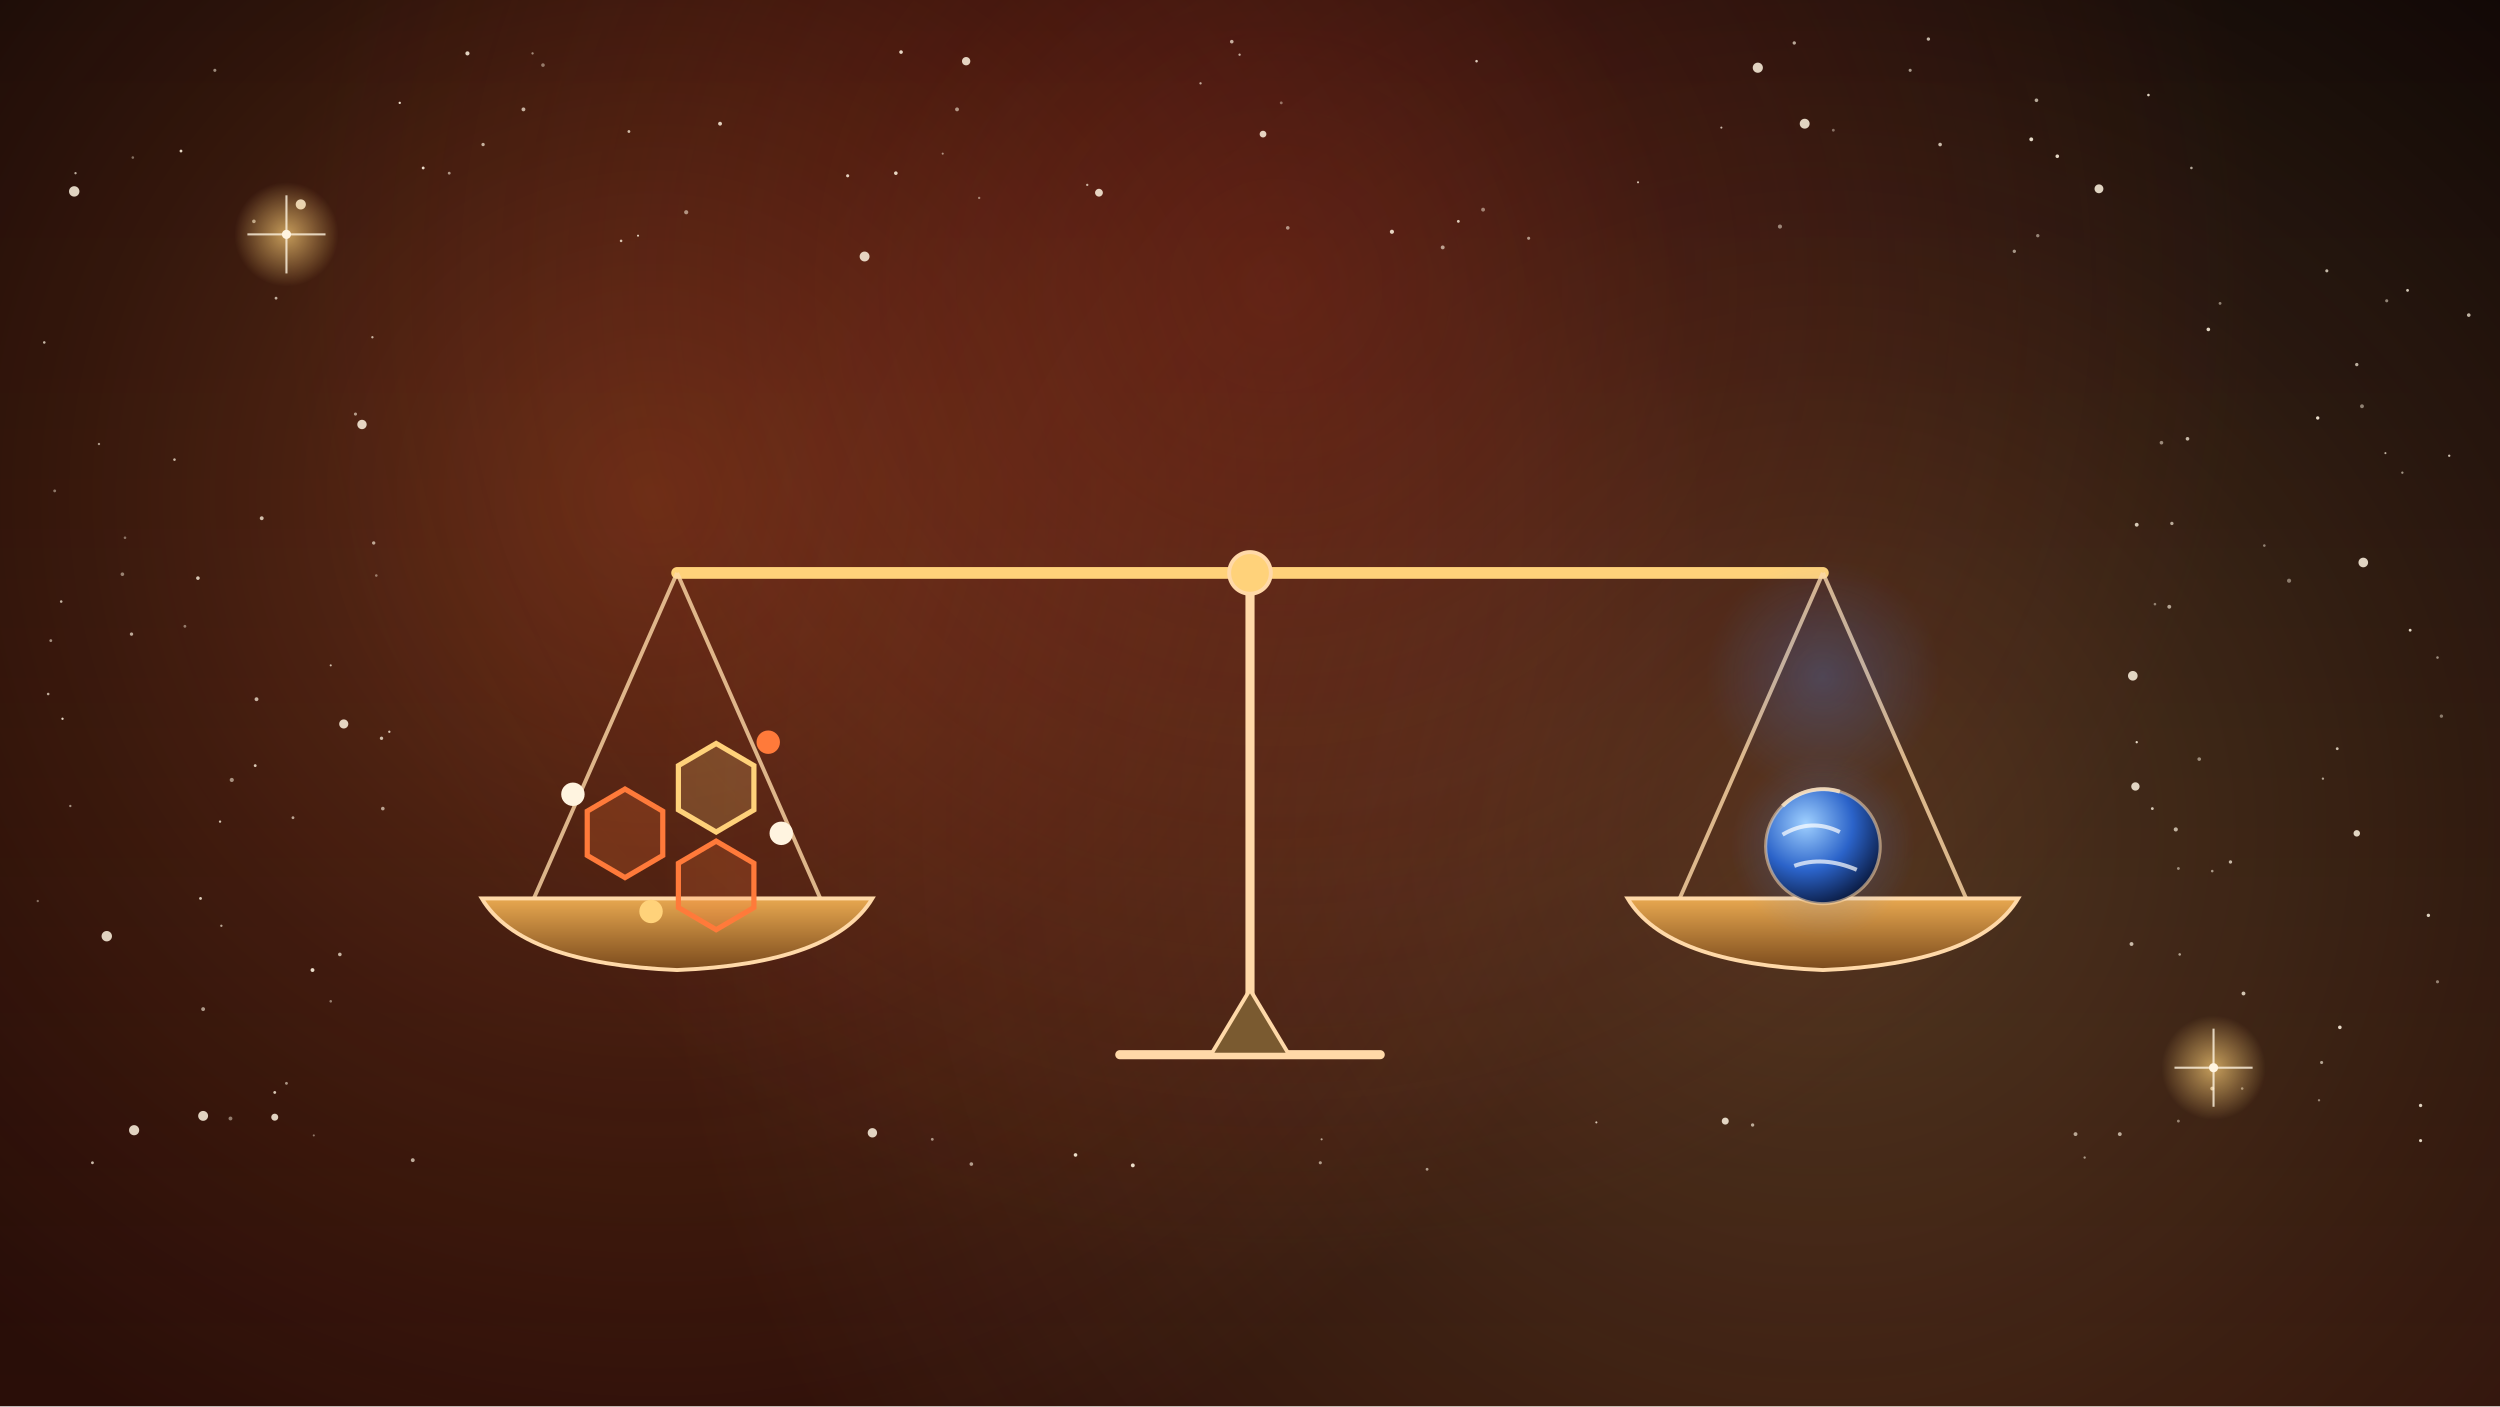
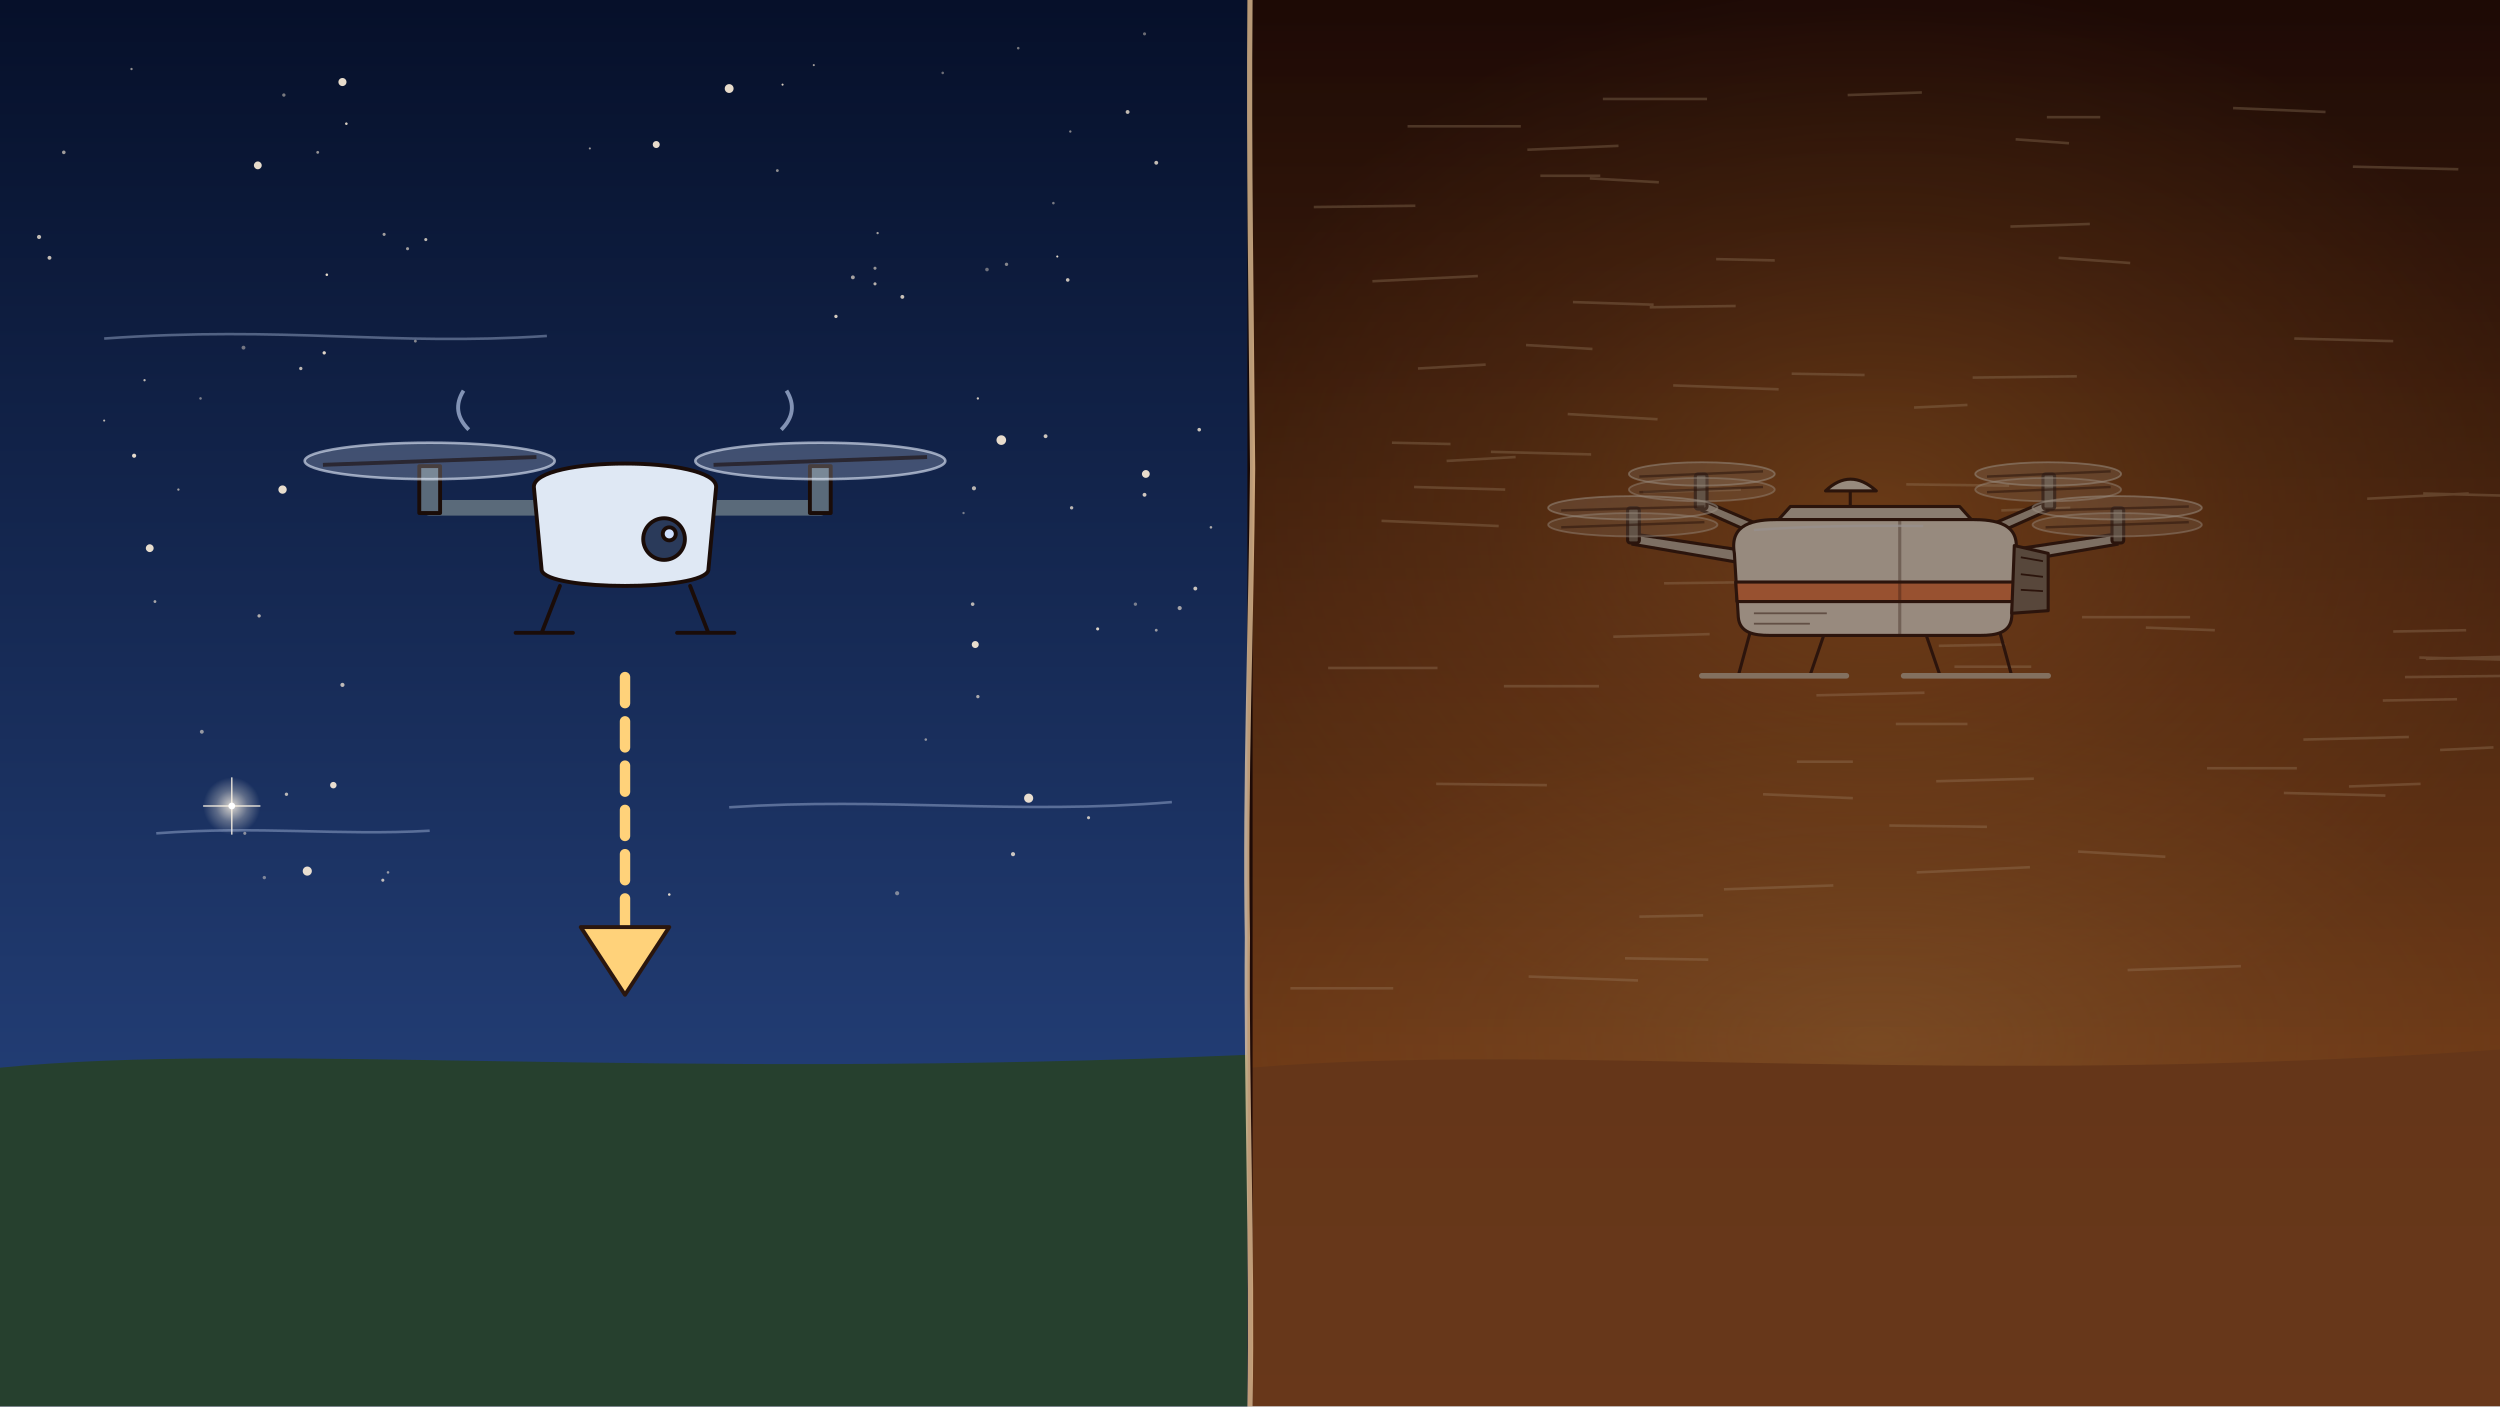
<svg xmlns="http://www.w3.org/2000/svg" viewBox="0 0 1920 1080" width="1920" height="1080">
  <defs>
-     <linearGradient id="u102-lg1" x1="0" y1="0" x2="0" y2="1">
-       <stop offset="0" stop-color="#0e0504" stop-opacity="1" />
-       <stop offset="1" stop-color="#2a0e08" stop-opacity="1" />
+     <linearGradient id="bgw" x1="0" y1="0" x2="0" y2="1">
+       <stop offset="0" stop-color="#0e0504" />
+       <stop offset="1" stop-color="#2a0e08" />
    </linearGradient>
-     <radialGradient id="u102-rg2" cx="0.5" cy="0.5" r="0.5">
-       <stop offset="0" stop-color="#ff7a3a" stop-opacity="0.34" />
-       <stop offset="0.55" stop-color="#ff7a3a" stop-opacity="0.136" />
-       <stop offset="1" stop-color="#ff7a3a" stop-opacity="0" />
-     </radialGradient>
-     <radialGradient id="u102-rg3" cx="0.5" cy="0.5" r="0.5">
-       <stop offset="0" stop-color="#ffd27a" stop-opacity="0.22" />
-       <stop offset="0.55" stop-color="#ffd27a" stop-opacity="0.088" />
+     <linearGradient id="es-u103" x1="0" y1="0" x2="0" y2="1">
+       <stop offset="0" stop-color="#06102a" />
+       <stop offset="1" stop-color="#2a4a8a" />
+     </linearGradient>
+     <linearGradient id="ts-u103" x1="0" y1="0" x2="0" y2="1">
+       <stop offset="0" stop-color="#2a0e06" />
+       <stop offset="1" stop-color="#d47a2e" />
+     </linearGradient>
+     <clipPath id="lp-u103">
+       <rect width="958" height="1080" />
+     </clipPath>
+     <clipPath id="rp-u103">
+       <rect x="962" width="958" height="1080" />
+     </clipPath>
+     <radialGradient id="sg-u103" cx="0.5" cy="0.5" r="0.5">
+       <stop offset="0" stop-color="#fff6e6" stop-opacity="0.85" />
+       <stop offset=".55" stop-color="#fff6e6" stop-opacity="0.297" />
+       <stop offset="1" stop-color="#fff6e6" stop-opacity="0" />
+     </radialGradient>
+     <radialGradient id="neb0-u103" cx="0.5" cy="0.5" r="0.5">
+       <stop offset="0" stop-color="#4a8cff" stop-opacity="0.3" />
+       <stop offset=".55" stop-color="#4a8cff" stop-opacity="0.105" />
+       <stop offset="1" stop-color="#4a8cff" stop-opacity="0" />
+     </radialGradient>
+     <radialGradient id="neb1-u103" cx="0.5" cy="0.5" r="0.5">
+       <stop offset="0" stop-color="#ff9a3a" stop-opacity="0.45" />
+       <stop offset=".55" stop-color="#ff9a3a" stop-opacity="0.158" />
+       <stop offset="1" stop-color="#ff9a3a" stop-opacity="0" />
+     </radialGradient>
+     <radialGradient id="neb2-u103" cx="0.5" cy="0.5" r="0.5">
+       <stop offset="0" stop-color="#ffd27a" stop-opacity="0.25" />
+       <stop offset=".55" stop-color="#ffd27a" stop-opacity="0.087" />
      <stop offset="1" stop-color="#ffd27a" stop-opacity="0" />
    </radialGradient>
-     <radialGradient id="u102-rg4" cx="0.5" cy="0.5" r="0.5">
-       <stop offset="0" stop-color="#a8281c" stop-opacity="0.35" />
-       <stop offset="1" stop-color="#a8281c" stop-opacity="0" />
-     </radialGradient>
-     <radialGradient id="u102-rg5" cx="0.5" cy="0.5" r="0.5">
-       <stop offset="0" stop-color="#ffd27a" stop-opacity="0.7" />
-       <stop offset="1" stop-color="#ffd27a" stop-opacity="0" />
-     </radialGradient>
-     <radialGradient id="u102-rg6" cx="0.5" cy="0.5" r="0.5">
-       <stop offset="0" stop-color="#ffd27a" stop-opacity="0.7" />
-       <stop offset="1" stop-color="#ffd27a" stop-opacity="0" />
-     </radialGradient>
-     <linearGradient id="u102-lg7" x1="0" y1="0" x2="0" y2="1">
-       <stop offset="0" stop-color="#e8a850" stop-opacity="1" />
-       <stop offset="1" stop-color="#7a4a1c" stop-opacity="1" />
-     </linearGradient>
-     <linearGradient id="u102-lg8" x1="0" y1="0" x2="0" y2="1">
-       <stop offset="0" stop-color="#e8a850" stop-opacity="1" />
-       <stop offset="1" stop-color="#7a4a1c" stop-opacity="1" />
-     </linearGradient>
-     <radialGradient id="u102-rg9" cx="0.5" cy="0.5" r="0.5">
-       <stop offset="0" stop-color="#4a8cff" stop-opacity="0.35" />
-       <stop offset="0.6" stop-color="#4a8cff" stop-opacity="0.12" />
-       <stop offset="1" stop-color="#4a8cff" stop-opacity="0" />
-     </radialGradient>
-     <radialGradient id="u102-rf10" cx="0.35" cy="0.3" r="0.75">
-       <stop offset="0" stop-color="#9fd0ff" stop-opacity="1" />
-       <stop offset="0.55" stop-color="#2b63c9" stop-opacity="1" />
-       <stop offset="1" stop-color="#0a1a40" stop-opacity="1" />
-     </radialGradient>
-     <radialGradient id="u102-rg11" cx="0.5" cy="0.5" r="0.5">
-       <stop offset="0" stop-color="#4a8cff" stop-opacity="0.25" />
-       <stop offset="1" stop-color="#4a8cff" stop-opacity="0" />
-     </radialGradient>
  </defs>
-   <rect id="bg-night-sky" width="1920" height="1080" fill="url(#u102-lg1)" />
-   <g id="mv-drift-nebula-haze">
-     <circle cx="500" cy="380" r="820" fill="url(#u102-rg2)" />
-     <circle cx="1400" cy="640" r="900" fill="url(#u102-rg3)" />
-   </g>
-   <circle cx="980" cy="220" r="760" fill="url(#u102-rg4)" />
-   <g id="bg-star-field">
-     <circle cx="299" cy="562" r="0.9" fill="#fff4e0" opacity="0.76" />
-     <circle cx="101" cy="487" r="1.3" fill="#fff4e0" opacity="0.66" />
-     <circle cx="1673" cy="667" r="1.1" fill="#fff4e0" opacity="0.51" />
-     <circle cx="261" cy="733" r="1.4" fill="#fff4e0" opacity="0.70" />
-     <circle cx="293" cy="567" r="1.3" fill="#fff4e0" opacity="0.74" />
-     <circle cx="483" cy="101" r="1.1" fill="#fff4e0" opacity="0.74" />
-     <circle cx="1653" cy="621" r="1.1" fill="#fff4e0" opacity="0.77" />
-     <circle cx="1851" cy="484" r="1.1" fill="#fff4e0" opacity="0.87" />
-     <circle cx="156" cy="775" r="1.5" fill="#fff4e0" opacity="0.59" />
-     <circle cx="1787" cy="208" r="1.2" fill="#fff4e0" opacity="0.73" />
-     <circle cx="289" cy="442" r="1.0" fill="#fff4e0" opacity="0.44" />
-     <circle cx="752" cy="152" r="0.9" fill="#fff4e0" opacity="0.48" />
-     <circle cx="477" cy="185" r="1.0" fill="#fff4e0" opacity="0.77" />
-     <circle cx="195" cy="170" r="1.4" fill="#fff4e0" opacity="0.59" />
-     <circle cx="1594" cy="871" r="1.5" fill="#fff4e0" opacity="0.63" />
-     <circle cx="34" cy="263" r="1.0" fill="#fff4e0" opacity="0.72" />
-     <circle cx="1346" cy="864" r="1.3" fill="#fff4e0" opacity="0.64" />
-     <circle cx="1650" cy="73" r="1.0" fill="#fff4e0" opacity="0.87" />
-     <circle cx="287" cy="417" r="1.3" fill="#fff4e0" opacity="0.64" />
-     <circle cx="1673" cy="861" r="1.1" fill="#fff4e0" opacity="0.47" />
-     <circle cx="1739" cy="419" r="1.0" fill="#fff4e0" opacity="0.47" />
-     <circle cx="37" cy="533" r="1.0" fill="#fff4e0" opacity="0.68" />
-     <circle cx="1758" cy="446" r="1.6" fill="#fff4e0" opacity="0.43" />
-     <circle cx="1671" cy="637" r="1.6" fill="#fff4e0" opacity="0.68" />
-     <circle cx="169" cy="631" r="0.9" fill="#fff4e0" opacity="0.78" />
-     <circle cx="307" cy="79" r="0.9" fill="#fff4e0" opacity="0.89" />
-     <circle cx="273" cy="318" r="1.2" fill="#fff4e0" opacity="0.58" />
-     <circle cx="1833" cy="231" r="1.2" fill="#fff4e0" opacity="0.50" />
-     <circle cx="225" cy="628" r="1.1" fill="#fff4e0" opacity="0.64" />
-     <circle cx="1322" cy="98" r="0.8" fill="#fff4e0" opacity="0.74" />
-     <circle cx="870" cy="895" r="1.5" fill="#fff4e0" opacity="0.89" />
-     <circle cx="1015" cy="875" r="0.8" fill="#fff4e0" opacity="0.64" />
-     <circle cx="1849" cy="223" r="1.1" fill="#fff4e0" opacity="0.80" />
-     <circle cx="553" cy="95" r="1.5" fill="#fff4e0" opacity="0.83" />
-     <circle cx="1696" cy="253" r="1.4" fill="#fff4e0" opacity="0.87" />
-     <circle cx="409" cy="41" r="0.9" fill="#fff4e0" opacity="0.51" />
-     <circle cx="1859" cy="876" r="1.2" fill="#fff4e0" opacity="0.86" />
-     <circle cx="1120" cy="170" r="1.1" fill="#fff4e0" opacity="0.81" />
-     <circle cx="39" cy="492" r="1.1" fill="#fff4e0" opacity="0.54" />
-     <circle cx="142" cy="481" r="1.1" fill="#fff4e0" opacity="0.45" />
-     <circle cx="170" cy="711" r="0.9" fill="#fff4e0" opacity="0.64" />
-     <circle cx="1699" cy="669" r="1.0" fill="#fff4e0" opacity="0.56" />
-     <circle cx="1814" cy="312" r="1.5" fill="#fff4e0" opacity="0.48" />
-     <circle cx="47" cy="462" r="1.0" fill="#fff4e0" opacity="0.70" />
-     <circle cx="1467" cy="54" r="1.2" fill="#fff4e0" opacity="0.59" />
-     <circle cx="1723" cy="763" r="1.5" fill="#fff4e0" opacity="0.77" />
-     <circle cx="1705" cy="233" r="1.1" fill="#fff4e0" opacity="0.48" />
-     <circle cx="196" cy="588" r="1.1" fill="#fff4e0" opacity="0.80" />
-     <circle cx="716" cy="875" r="1.1" fill="#fff4e0" opacity="0.56" />
-     <circle cx="1069" cy="178" r="1.6" fill="#fff4e0" opacity="0.85" />
-     <circle cx="1872" cy="754" r="1.2" fill="#fff4e0" opacity="0.48" />
-     <circle cx="1139" cy="161" r="1.5" fill="#fff4e0" opacity="0.48" />
-     <circle cx="1722" cy="836" r="1.0" fill="#fff4e0" opacity="0.50" />
-     <circle cx="651" cy="135" r="1.2" fill="#fff4e0" opacity="0.84" />
-     <circle cx="1845" cy="363" r="0.9" fill="#fff4e0" opacity="0.57" />
-     <circle cx="989" cy="175" r="1.4" fill="#fff4e0" opacity="0.56" />
-     <circle cx="1699" cy="836" r="1.5" fill="#fff4e0" opacity="0.75" />
-     <circle cx="220" cy="832" r="1.1" fill="#fff4e0" opacity="0.57" />
-     <circle cx="1580" cy="120" r="1.4" fill="#fff4e0" opacity="0.87" />
-     <circle cx="1859" cy="849" r="1.3" fill="#fff4e0" opacity="0.84" />
-     <circle cx="1881" cy="350" r="0.9" fill="#fff4e0" opacity="0.78" />
-     <circle cx="1783" cy="816" r="1.2" fill="#fff4e0" opacity="0.62" />
-     <circle cx="254" cy="769" r="1.0" fill="#fff4e0" opacity="0.46" />
-     <circle cx="211" cy="839" r="1.1" fill="#fff4e0" opacity="0.80" />
-     <circle cx="152" cy="444" r="1.4" fill="#fff4e0" opacity="0.79" />
-     <circle cx="197" cy="537" r="1.5" fill="#fff4e0" opacity="0.71" />
-     <circle cx="946" cy="32" r="1.4" fill="#fff4e0" opacity="0.68" />
-     <circle cx="417" cy="50" r="1.4" fill="#fff4e0" opacity="0.44" />
-     <circle cx="1258" cy="140" r="0.8" fill="#fff4e0" opacity="0.77" />
-     <circle cx="490" cy="181" r="0.8" fill="#fff4e0" opacity="0.84" />
-     <circle cx="1784" cy="598" r="0.9" fill="#fff4e0" opacity="0.62" />
-     <circle cx="1896" cy="242" r="1.4" fill="#fff4e0" opacity="0.72" />
-     <circle cx="71" cy="893" r="1.1" fill="#fff4e0" opacity="0.74" />
-     <circle cx="241" cy="872" r="0.8" fill="#fff4e0" opacity="0.44" />
-     <circle cx="1660" cy="340" r="1.4" fill="#fff4e0" opacity="0.51" />
-     <circle cx="746" cy="894" r="1.4" fill="#fff4e0" opacity="0.60" />
-     <circle cx="1674" cy="733" r="1.0" fill="#fff4e0" opacity="0.60" />
-     <circle cx="1713" cy="662" r="1.3" fill="#fff4e0" opacity="0.71" />
-     <circle cx="1564" cy="77" r="1.4" fill="#fff4e0" opacity="0.66" />
-     <circle cx="527" cy="163" r="1.6" fill="#fff4e0" opacity="0.54" />
-     <circle cx="178" cy="599" r="1.6" fill="#fff4e0" opacity="0.54" />
-     <circle cx="1096" cy="898" r="1.1" fill="#fff4e0" opacity="0.58" />
-     <circle cx="1668" cy="402" r="1.3" fill="#fff4e0" opacity="0.65" />
-     <circle cx="325" cy="129" r="1.1" fill="#fff4e0" opacity="0.90" />
-     <circle cx="1780" cy="321" r="1.3" fill="#fff4e0" opacity="0.90" />
-     <circle cx="1547" cy="193" r="1.3" fill="#fff4e0" opacity="0.57" />
-     <circle cx="688" cy="133" r="1.4" fill="#fff4e0" opacity="0.86" />
-     <circle cx="1641" cy="403" r="1.5" fill="#fff4e0" opacity="0.80" />
-     <circle cx="1481" cy="30" r="1.3" fill="#fff4e0" opacity="0.72" />
-     <circle cx="1408" cy="100" r="1.1" fill="#fff4e0" opacity="0.40" />
-     <circle cx="724" cy="118" r="0.8" fill="#fff4e0" opacity="0.55" />
-     <circle cx="1367" cy="174" r="1.6" fill="#fff4e0" opacity="0.49" />
-     <circle cx="1666" cy="466" r="1.5" fill="#fff4e0" opacity="0.62" />
-     <circle cx="58" cy="133" r="0.9" fill="#fff4e0" opacity="0.68" />
-     <circle cx="29" cy="692" r="0.9" fill="#fff4e0" opacity="0.41" />
-     <circle cx="48" cy="552" r="0.9" fill="#fff4e0" opacity="0.87" />
-     <circle cx="154" cy="690" r="1.1" fill="#fff4e0" opacity="0.82" />
-     <circle cx="1810" cy="280" r="1.3" fill="#fff4e0" opacity="0.69" />
-     <circle cx="286" cy="259" r="0.9" fill="#fff4e0" opacity="0.70" />
-     <circle cx="165" cy="54" r="1.2" fill="#fff4e0" opacity="0.53" />
-     <circle cx="134" cy="353" r="1.0" fill="#fff4e0" opacity="0.72" />
-     <circle cx="94" cy="441" r="1.4" fill="#fff4e0" opacity="0.48" />
-     <circle cx="96" cy="413" r="1.0" fill="#fff4e0" opacity="0.42" />
-     <circle cx="1797" cy="789" r="1.4" fill="#fff4e0" opacity="0.88" />
-     <circle cx="1795" cy="575" r="1.1" fill="#fff4e0" opacity="0.75" />
-     <circle cx="835" cy="142" r="0.9" fill="#fff4e0" opacity="0.69" />
-     <circle cx="371" cy="111" r="1.3" fill="#fff4e0" opacity="0.68" />
-     <circle cx="952" cy="42" r="0.9" fill="#fff4e0" opacity="0.67" />
-     <circle cx="139" cy="116" r="1.1" fill="#fff4e0" opacity="0.87" />
-     <circle cx="1490" cy="111" r="1.4" fill="#fff4e0" opacity="0.74" />
-     <circle cx="345" cy="133" r="1.1" fill="#fff4e0" opacity="0.57" />
-     <circle cx="1781" cy="845" r="0.9" fill="#fff4e0" opacity="0.48" />
-     <circle cx="254" cy="511" r="0.8" fill="#fff4e0" opacity="0.74" />
-     <circle cx="735" cy="84" r="1.5" fill="#fff4e0" opacity="0.57" />
-     <circle cx="317" cy="891" r="1.5" fill="#fff4e0" opacity="0.67" />
-     <circle cx="201" cy="398" r="1.5" fill="#fff4e0" opacity="0.75" />
-     <circle cx="1832" cy="348" r="0.8" fill="#fff4e0" opacity="0.70" />
-     <circle cx="1014" cy="893" r="1.2" fill="#fff4e0" opacity="0.58" />
-     <circle cx="1174" cy="183" r="1.2" fill="#fff4e0" opacity="0.57" />
-     <circle cx="54" cy="619" r="0.9" fill="#fff4e0" opacity="0.55" />
-     <circle cx="1226" cy="862" r="0.8" fill="#fff4e0" opacity="0.80" />
-     <circle cx="177" cy="859" r="1.5" fill="#fff4e0" opacity="0.46" />
-     <circle cx="1134" cy="47" r="1.0" fill="#fff4e0" opacity="0.82" />
-     <circle cx="1565" cy="181" r="1.3" fill="#fff4e0" opacity="0.49" />
-     <circle cx="1378" cy="33" r="1.3" fill="#fff4e0" opacity="0.66" />
-     <circle cx="1875" cy="550" r="1.3" fill="#fff4e0" opacity="0.44" />
-     <circle cx="922" cy="64" r="0.9" fill="#fff4e0" opacity="0.65" />
-     <circle cx="1628" cy="871" r="1.5" fill="#fff4e0" opacity="0.65" />
-     <circle cx="692" cy="40" r="1.4" fill="#fff4e0" opacity="0.87" />
-     <circle cx="1689" cy="583" r="1.4" fill="#fff4e0" opacity="0.50" />
-     <circle cx="1683" cy="129" r="1.0" fill="#fff4e0" opacity="0.66" />
-     <circle cx="1601" cy="889" r="0.9" fill="#fff4e0" opacity="0.56" />
-     <circle cx="1108" cy="190" r="1.5" fill="#fff4e0" opacity="0.61" />
-     <circle cx="984" cy="79" r="1.1" fill="#fff4e0" opacity="0.41" />
-     <circle cx="826" cy="887" r="1.4" fill="#fff4e0" opacity="0.89" />
-     <circle cx="294" cy="621" r="1.4" fill="#fff4e0" opacity="0.62" />
-     <circle cx="1560" cy="107" r="1.5" fill="#fff4e0" opacity="0.88" />
-     <circle cx="402" cy="84" r="1.5" fill="#fff4e0" opacity="0.69" />
-     <circle cx="1872" cy="505" r="1.0" fill="#fff4e0" opacity="0.53" />
-     <circle cx="1865" cy="703" r="1.3" fill="#fff4e0" opacity="0.84" />
-     <circle cx="102" cy="121" r="1.0" fill="#fff4e0" opacity="0.41" />
-     <circle cx="1655" cy="464" r="1.0" fill="#fff4e0" opacity="0.45" />
-     <circle cx="1641" cy="570" r="0.9" fill="#fff4e0" opacity="0.88" />
-     <circle cx="1680" cy="337" r="1.4" fill="#fff4e0" opacity="0.72" />
-     <circle cx="212" cy="229" r="1.1" fill="#fff4e0" opacity="0.68" />
-     <circle cx="76" cy="341" r="0.9" fill="#fff4e0" opacity="0.59" />
-     <circle cx="42" cy="377" r="1.1" fill="#fff4e0" opacity="0.44" />
-     <circle cx="1637" cy="725" r="1.5" fill="#fff4e0" opacity="0.72" />
-     <circle cx="359" cy="41" r="1.6" fill="#fff4e0" opacity="0.85" />
-     <circle cx="240" cy="745" r="1.5" fill="#fff4e0" opacity="0.89" />
-   </g>
-   <g id="mv-glint-s1">
-     <circle cx="211" cy="858" r="2.7" fill="#fff4e0" opacity=".85" />
-     <circle cx="1350" cy="52" r="3.9" fill="#fff4e0" opacity=".85" />
-     <circle cx="103" cy="868" r="3.9" fill="#fff4e0" opacity=".85" />
-     <circle cx="264" cy="556" r="3.5" fill="#fff4e0" opacity=".85" />
-     <circle cx="844" cy="148" r="3.0" fill="#fff4e0" opacity=".85" />
-     <circle cx="1640" cy="604" r="3.2" fill="#fff4e0" opacity=".85" />
-     <circle cx="278" cy="326" r="3.6" fill="#fff4e0" opacity=".85" />
-   </g>
-   <g id="mv-glint-s2">
-     <circle cx="670" cy="870" r="3.6" fill="#fff4e0" opacity=".85" />
-     <circle cx="742" cy="47" r="3.2" fill="#fff4e0" opacity=".85" />
-     <circle cx="1810" cy="640" r="2.5" fill="#fff4e0" opacity=".85" />
-     <circle cx="156" cy="857" r="3.8" fill="#fff4e0" opacity=".85" />
-     <circle cx="1815" cy="432" r="3.7" fill="#fff4e0" opacity=".85" />
-     <circle cx="231" cy="157" r="3.9" fill="#fff4e0" opacity=".85" />
-     <circle cx="1386" cy="95" r="3.8" fill="#fff4e0" opacity=".85" />
-   </g>
-   <g id="mv-glint-s3">
-     <circle cx="1638" cy="519" r="3.7" fill="#fff4e0" opacity=".85" />
-     <circle cx="664" cy="197" r="3.8" fill="#fff4e0" opacity=".85" />
-     <circle cx="1612" cy="145" r="3.4" fill="#fff4e0" opacity=".85" />
-     <circle cx="57" cy="147" r="4.0" fill="#fff4e0" opacity=".85" />
-     <circle cx="82" cy="719" r="4.0" fill="#fff4e0" opacity=".85" />
-     <circle cx="1325" cy="861" r="2.7" fill="#fff4e0" opacity=".85" />
-     <circle cx="970" cy="103" r="2.6" fill="#fff4e0" opacity=".85" />
-   </g>
-   <g id="bg-flare-star">
-     <circle cx="220" cy="180" r="40" fill="url(#u102-rg5)" />
-     <path d="M190 180H250M220 150V210" stroke="#fff4e0" stroke-width="1.6" opacity=".8" />
-     <circle cx="220" cy="180" r="3.5" fill="#fff4e0" />
-   </g>
-   <g id="bg-flare-star">
-     <circle cx="1700" cy="820" r="40" fill="url(#u102-rg6)" />
-     <path d="M1670 820H1730M1700 790V850" stroke="#fff4e0" stroke-width="1.6" opacity=".8" />
-     <circle cx="1700" cy="820" r="3.5" fill="#fff4e0" />
-   </g>
-   <path id="balance-stand-post" d="M960 440V800M860 810H1060" stroke="#ffd9a8" stroke-width="7" stroke-linecap="round" fill="none" />
-   <path d="M930 810L960 760L990 810Z" fill="#7a5a30" stroke="#ffd9a8" stroke-width="3" />
-   <g id="mv-joint-balance-beam" data-pivot="960 440" data-amp="4" data-per="2.2" data-keep="1">
-     <path d="M520 440H1400" stroke="#ffd27a" stroke-width="9" stroke-linecap="round" />
-     <circle cx="960" cy="440" r="16" fill="#ffd27a" stroke="#ffd9a8" stroke-width="3" />
-     <path d="M520 440L410 690M520 440L630 690" stroke="#ffd9a8" stroke-width="3" fill="none" opacity=".8" />
-     <path d="M370 690H670Q640 740 520 745Q400 740 370 690Z" fill="url(#u102-lg7)" stroke="#ffd9a8" stroke-width="3" />
-     <path d="M1400 440L1290 690M1400 440L1510 690" stroke="#ffd9a8" stroke-width="3" fill="none" opacity=".8" />
-     <path d="M1250 690H1550Q1520 740 1400 745Q1280 740 1250 690Z" fill="url(#u102-lg8)" stroke="#ffd9a8" stroke-width="3" />
-     <g id="organic-chemistry-cluster">
-       <polygon points="509,657 480,674 451,657 451,623 480,606 509,623" stroke="#ff7a3a" stroke-width="4" fill="#ff7a3a33" opacity="1" />
-       <polygon points="579,622 550,639 521,622 521,588 550,571 579,588" stroke="#ffd27a" stroke-width="4" fill="#ffd27a33" opacity="1" />
-       <polygon points="579,697 550,714 521,697 521,663 550,646 579,663" stroke="#ff7a3a" stroke-width="4" fill="#ff7a3a33" opacity="1" />
-       <circle cx="440" cy="610" r="9" fill="#fff4e0" />
-       <circle cx="600" cy="640" r="9" fill="#fff4e0" />
-       <circle cx="500" cy="700" r="9" fill="#ffd27a" />
-       <circle cx="590" cy="570" r="9" fill="#ff7a3a" />
-     </g>
-     <g id="lone-earth-dot">
-       <circle cx="1400" cy="650" r="70.4" fill="url(#u102-rg9)" />
-       <circle cx="1400" cy="650" r="44" fill="url(#u102-rf10)" />
-       <path d="M1369 641Q1391 628 1413 639M1378 665Q1400 657 1426 668" stroke="#fff" stroke-width="3.1" fill="none" opacity=".7" />
-       <path d="M1369 619A44 44 0 0 1 1413 608" stroke="#fff4e0" stroke-width="3" fill="none" opacity=".8" />
-       <circle cx="1400" cy="650" r="44" fill="none" stroke="#ffd9a8" stroke-width="2.4" opacity=".55" />
-     </g>
-   </g>
-   <circle cx="1400" cy="520" r="90" fill="url(#u102-rg11)" />
+   <rect width="1920" height="1080" fill="url(#bgw)" />
+   <g clip-path="url(#lp-u103)">
+     <rect id="bg-earth-sky" width="960" height="1080" fill="url(#es-u103)" />
+     <g id="bg-stars">
+       <circle cx="921" cy="330" r="1.4" fill="#fff1dc" opacity="0.77" />
+       <circle cx="218" cy="73" r="1.3" fill="#fff1dc" opacity="0.46" />
+       <circle cx="822" cy="101" r="0.9" fill="#fff1dc" opacity="0.51" />
+       <circle cx="782" cy="37" r="1.0" fill="#fff1dc" opacity="0.45" />
+       <circle cx="137" cy="376" r="0.9" fill="#fff1dc" opacity="0.60" />
+       <circle cx="249" cy="271" r="1.3" fill="#fff1dc" opacity="0.87" />
+       <circle cx="251" cy="211" r="1.0" fill="#fff1dc" opacity="0.89" />
+       <circle cx="836" cy="628" r="1.2" fill="#fff1dc" opacity="0.75" />
+       <circle cx="154" cy="306" r="1.0" fill="#fff1dc" opacity="0.45" />
+       <circle cx="866" cy="86" r="1.5" fill="#fff1dc" opacity="0.75" />
+       <circle cx="103" cy="350" r="1.6" fill="#fff1dc" opacity="0.89" />
+       <circle cx="672" cy="218" r="1.2" fill="#fff1dc" opacity="0.70" />
+       <circle cx="80" cy="323" r="0.8" fill="#fff1dc" opacity="0.72" />
+       <circle cx="823" cy="390" r="1.3" fill="#fff1dc" opacity="0.71" />
+       <circle cx="231" cy="283" r="1.3" fill="#fff1dc" opacity="0.72" />
+       <circle cx="642" cy="243" r="1.3" fill="#fff1dc" opacity="0.82" />
+       <circle cx="514" cy="687" r="1.0" fill="#fff1dc" opacity="0.86" />
+       <circle cx="187" cy="267" r="1.5" fill="#fff1dc" opacity="0.42" />
+       <circle cx="888" cy="484" r="1.1" fill="#fff1dc" opacity="0.57" />
+       <circle cx="601" cy="65" r="0.8" fill="#fff1dc" opacity="0.84" />
+       <circle cx="597" cy="131" r="1.1" fill="#fff1dc" opacity="0.54" />
+       <circle cx="820" cy="215" r="1.4" fill="#fff1dc" opacity="0.77" />
+       <circle cx="313" cy="191" r="1.2" fill="#fff1dc" opacity="0.60" />
+       <circle cx="751" cy="306" r="0.9" fill="#fff1dc" opacity="0.79" />
+       <circle cx="843" cy="483" r="1.2" fill="#fff1dc" opacity="0.84" />
+       <circle cx="879" cy="26" r="1.2" fill="#fff1dc" opacity="0.41" />
+       <circle cx="327" cy="184" r="1.2" fill="#fff1dc" opacity="0.74" />
+       <circle cx="812" cy="197" r="0.8" fill="#fff1dc" opacity="0.90" />
+       <circle cx="740" cy="394" r="0.9" fill="#fff1dc" opacity="0.43" />
+       <circle cx="879" cy="380" r="1.5" fill="#fff1dc" opacity="0.79" />
+       <circle cx="711" cy="568" r="1.0" fill="#fff1dc" opacity="0.52" />
+       <circle cx="751" cy="535" r="1.3" fill="#fff1dc" opacity="0.64" />
+       <circle cx="199" cy="473" r="1.3" fill="#fff1dc" opacity="0.66" />
+       <circle cx="689" cy="686" r="1.6" fill="#fff1dc" opacity="0.45" />
+       <circle cx="655" cy="213" r="1.5" fill="#fff1dc" opacity="0.63" />
+       <circle cx="724" cy="56" r="1.0" fill="#fff1dc" opacity="0.41" />
+       <circle cx="748" cy="375" r="1.6" fill="#fff1dc" opacity="0.70" />
+       <circle cx="319" cy="262" r="1.1" fill="#fff1dc" opacity="0.50" />
+       <circle cx="119" cy="462" r="1.1" fill="#fff1dc" opacity="0.63" />
+       <circle cx="672" cy="206" r="1.2" fill="#fff1dc" opacity="0.56" />
+       <circle cx="111" cy="292" r="0.9" fill="#fff1dc" opacity="0.73" />
+       <circle cx="294" cy="676" r="1.2" fill="#fff1dc" opacity="0.73" />
+       <circle cx="49" cy="117" r="1.4" fill="#fff1dc" opacity="0.61" />
+       <circle cx="918" cy="452" r="1.5" fill="#fff1dc" opacity="0.77" />
+       <circle cx="906" cy="467" r="1.6" fill="#fff1dc" opacity="0.61" />
+       <circle cx="266" cy="95" r="1.0" fill="#fff1dc" opacity="0.85" />
+       <circle cx="625" cy="50" r="0.8" fill="#fff1dc" opacity="0.63" />
+       <circle cx="38" cy="198" r="1.5" fill="#fff1dc" opacity="0.76" />
+       <circle cx="773" cy="203" r="1.3" fill="#fff1dc" opacity="0.50" />
+       <circle cx="298" cy="670" r="1.0" fill="#fff1dc" opacity="0.55" />
+       <circle cx="220" cy="610" r="1.3" fill="#fff1dc" opacity="0.70" />
+       <circle cx="803" cy="335" r="1.5" fill="#fff1dc" opacity="0.79" />
+       <circle cx="295" cy="180" r="1.2" fill="#fff1dc" opacity="0.62" />
+       <circle cx="747" cy="464" r="1.4" fill="#fff1dc" opacity="0.70" />
+       <circle cx="263" cy="526" r="1.6" fill="#fff1dc" opacity="0.72" />
+       <circle cx="674" cy="179" r="0.9" fill="#fff1dc" opacity="0.62" />
+       <circle cx="101" cy="53" r="0.9" fill="#fff1dc" opacity="0.56" />
+       <circle cx="244" cy="117" r="1.1" fill="#fff1dc" opacity="0.57" />
+       <circle cx="778" cy="656" r="1.6" fill="#fff1dc" opacity="0.77" />
+       <circle cx="30" cy="182" r="1.6" fill="#fff1dc" opacity="0.75" />
+       <circle cx="809" cy="156" r="1.0" fill="#fff1dc" opacity="0.45" />
+       <circle cx="453" cy="114" r="0.8" fill="#fff1dc" opacity="0.59" />
+       <circle cx="872" cy="464" r="1.3" fill="#fff1dc" opacity="0.43" />
+       <circle cx="758" cy="207" r="1.4" fill="#fff1dc" opacity="0.40" />
+       <circle cx="155" cy="562" r="1.5" fill="#fff1dc" opacity="0.55" />
+       <circle cx="203" cy="674" r="1.3" fill="#fff1dc" opacity="0.44" />
+       <circle cx="930" cy="405" r="1.0" fill="#fff1dc" opacity="0.65" />
+       <circle cx="693" cy="228" r="1.5" fill="#fff1dc" opacity="0.77" />
+       <circle cx="888" cy="125" r="1.5" fill="#fff1dc" opacity="0.76" />
+       <circle cx="188" cy="640" r="1.2" fill="#fff1dc" opacity="0.49" />
+     </g>
+     <g id="mv-glint-s1-u103">
+       <circle cx="236" cy="669" r="3.5" fill="#fff1dc" opacity=".9" />
+       <circle cx="256" cy="603" r="2.5" fill="#fff1dc" opacity=".9" />
+       <circle cx="790" cy="613" r="3.5" fill="#fff1dc" opacity=".9" />
+       <circle cx="769" cy="338" r="3.7" fill="#fff1dc" opacity=".9" />
+       <circle cx="749" cy="495" r="2.7" fill="#fff1dc" opacity=".9" />
+       <circle cx="560" cy="68" r="3.4" fill="#fff1dc" opacity=".9" />
+     </g>
+     <g id="mv-glint-s2-u103">
+       <circle cx="263" cy="63" r="3.1" fill="#fff1dc" opacity=".9" />
+       <circle cx="198" cy="127" r="3.0" fill="#fff1dc" opacity=".9" />
+       <circle cx="115" cy="421" r="3.0" fill="#fff1dc" opacity=".9" />
+       <circle cx="504" cy="111" r="2.7" fill="#fff1dc" opacity=".9" />
+       <circle cx="880" cy="364" r="3.0" fill="#fff1dc" opacity=".9" />
+       <circle cx="217" cy="376" r="3.2" fill="#fff1dc" opacity=".9" />
+     </g>
+     <g id="bg-star-flare-0">
+       <circle cx="178" cy="619" r="22" fill="url(#sg-u103)" />
+       <path d="M156 619 L200 619 M178 597 L178 641" stroke="#fff6e6" stroke-width="1.2" opacity=".8" />
+       <circle cx="178" cy="619" r="2.6" fill="#fff" />
+     </g>
+     <path id="bg-thin-air-streak" d="M80 260 C220 250 300 266 420 258 M560 620 C680 612 780 626 900 616 M120 640 C200 634 260 642 330 638" stroke="#cfe0ff" stroke-width="2" opacity=".35" fill="none" />
+     <path id="earth-ground" d="M0 820 C200 800 500 830 960 810 L960 1080 L0 1080 Z" fill="#26402e" />
+   </g>
+   <g clip-path="url(#rp-u103)" opacity=".55">
+     <rect id="bg-titan-sky" x="960" width="960" height="1080" fill="url(#ts-u103)" />
+     <g id="mv-drift-nebula-u103">
+       <ellipse cx="480" cy="400" rx="480" ry="360" fill="url(#neb0-u103)" />
+     </g>
+     <ellipse cx="1440" cy="400" rx="520" ry="420" fill="url(#neb1-u103)" />
+     <ellipse cx="1440" cy="800" rx="500" ry="260" fill="url(#neb2-u103)" />
+     <path id="bg-thick-air-hatch" d="M1861 379 l76 2 M1173 115 l70 -3 M1324 683 l84 -3 M1054 216 l81 -4 M1183 135 l46 0 M1145 347 l77 2 M1354 610 l69 3 M1204 318 l69 4 M1537 392 l53 -2 M1174 750 l84 3 M1456 556 l55 -0 M1111 354 l53 -3 M1807 128 l81 2 M1061 400 l90 4 M1487 600 l75 -2 M1475 478 l60 3 M1380 585 l43 -0 M1020 513 l84 0 M1489 496 l51 -1 M1501 512 l59 -0 M1278 448 l74 -1 M1596 654 l67 4 M1259 704 l49 -1 M1715 83 l71 3 M1830 538 l57 -1 M1548 107 l41 3 M1544 174 l61 -2 M1762 260 l76 2 M1267 236 l66 -1 M1515 290 l80 -1 M1103 602 l85 1 M1472 670 l87 -4 M1419 73 l57 -2 M1395 534 l83 -2 M991 759 l79 0 M1081 97 l87 0 M1754 609 l78 2 M1208 232 l62 2 M1695 590 l69 -0 M1155 527 l73 0 M1634 745 l87 -3 M1239 489 l74 -2 M1818 383 l78 -4 M1231 76 l80 0 M1838 485 l56 -1 M1318 199 l45 1 M1262 378 l75 -2 M1376 287 l56 1 M1069 340 l45 1 M1248 736 l64 1 M1451 634 l75 1 M1009 159 l78 -1 M1858 505 l81 2 M1847 520 l87 -1 M1221 137 l53 3 M1572 90 l41 -0 M1470 313 l41 -2 M1769 568 l81 -2 M1581 198 l55 4 M1172 265 l51 3 M1599 474 l83 -0 M1804 604 l55 -2 M1464 372 l79 1 M1648 482 l53 2 M1863 506 l76 -2 M1086 374 l70 2 M1407 441 l44 -4 M1089 283 l52 -3 M1285 296 l81 3 M1874 576 l41 -2" stroke="#ffd9a8" stroke-width="2" opacity=".35" fill="none" />
+     <path id="titan-dune-ground" d="M960 820 C1200 800 1500 836 1920 806 L1920 1080 L960 1080 Z" fill="#9a5a28" />
+     <g id="dragonfly-calm">
+       <g id="dragonfly-skids-titan" fill="none" stroke="#3a1e10" stroke-width="2.4" stroke-linecap="round">
+         <path d="M1347 475 L1335 519 M1533 475 L1545 519 M1403 481 L1390 519 M1477 481 L1490 519" />
+         <path d="M1307 519 L1418 519 M1462 519 L1573 519" stroke="#d9c4a8" stroke-width="4.3" />
+       </g>
+       <g id="dragonfly-arms-titan" stroke="#3a1e10" stroke-width="2.4" fill="#cfc2ae">
+         <path d="M1372 412 L1307 384 L1307 392 L1372 421 Z" />
+         <path d="M1508 412 L1573 384 L1573 392 L1508 421 Z" />
+         <path d="M1347 424 L1254 410 L1254 418 L1347 434 Z" />
+         <path d="M1533 424 L1626 410 L1626 418 L1533 434 Z" />
+         <rect x="1302" y="364" width="9" height="27" rx="2" fill="#8a7a66" />
+         <rect x="1569" y="364" width="9" height="27" rx="2" fill="#8a7a66" />
+         <rect x="1250" y="390" width="9" height="27" rx="2" fill="#8a7a66" />
+         <rect x="1622" y="390" width="9" height="27" rx="2" fill="#8a7a66" />
+       </g>
+       <g id="dragonfly-body-titan" stroke="#3a1e10" stroke-width="2.4" stroke-linejoin="round">
+         <path d="M1332 425 C1328 402 1347 399 1366 399 L1514 399 C1533 399 1552 402 1548 425 L1545 474 C1544 486 1533 488 1521 488 L1359 488 C1347 488 1336 486 1335 474 Z" fill="#fff4e0" />
+         <path d="M1333 447 L1547 447 L1546 462 L1334 462 Z" fill="#ff7a3a" fill-opacity=".85" />
+         <path d="M1366 399 L1514 399 L1505 389 L1375 389 Z" fill="#e8ddc8" />
+         <path d="M1459 488 L1459 399" fill="none" stroke-opacity=".35" />
+         <path d="M1347 471 L1403 471 M1347 479 L1390 479" fill="none" stroke-width="1.4" stroke-opacity=".5" />
+         <path d="M1547 419 L1573 425 L1573 469 L1545 471 Z" fill="#8a7a66" />
+         <path d="M1552 428 L1569 431 M1552 441 L1569 443 M1552 453 L1569 454" fill="none" stroke-width="1.4" />
+         <path d="M1421 389 L1421 377" fill="none" />
+         <path d="M1402 377 Q1421 359 1441 377 Z" fill="#fff4e0" />
+         <path d="M1347 407 Q1403 403 1477 404" fill="none" stroke="#fff" stroke-width="1.9" stroke-opacity=".7" />
+       </g>
+       <g>
+         <ellipse cx="1307" cy="364" rx="56" ry="9" fill="#fff4e0" fill-opacity="0.22" stroke="#fff4e0" stroke-width="1.4" stroke-opacity="0.55" />
+         <path d="M1259 366 L1354 362" stroke="#3a1e10" stroke-width="1.9" opacity=".55" />
+         <ellipse cx="1307" cy="376" rx="56" ry="9" fill="#fff4e0" fill-opacity="0.18" stroke="#fff4e0" stroke-width="1.4" stroke-opacity="0.45" />
+         <path d="M1259 378 L1354 374" stroke="#3a1e10" stroke-width="1.9" opacity=".55" />
+         <ellipse cx="1573" cy="364" rx="56" ry="9" fill="#fff4e0" fill-opacity="0.22" stroke="#fff4e0" stroke-width="1.4" stroke-opacity="0.55" />
+         <path d="M1526 366 L1621 362" stroke="#3a1e10" stroke-width="1.9" opacity=".55" />
+         <ellipse cx="1573" cy="376" rx="56" ry="9" fill="#fff4e0" fill-opacity="0.18" stroke="#fff4e0" stroke-width="1.4" stroke-opacity="0.45" />
+         <path d="M1526 378 L1621 374" stroke="#3a1e10" stroke-width="1.9" opacity=".55" />
+         <ellipse cx="1254" cy="390" rx="65" ry="9" fill="#fff4e0" fill-opacity="0.22" stroke="#fff4e0" stroke-width="1.4" stroke-opacity="0.55" />
+         <path d="M1199 392 L1309 389" stroke="#3a1e10" stroke-width="1.9" opacity=".55" />
+         <ellipse cx="1254" cy="403" rx="65" ry="9" fill="#fff4e0" fill-opacity="0.18" stroke="#fff4e0" stroke-width="1.4" stroke-opacity="0.45" />
+         <path d="M1199 405 L1309 401" stroke="#3a1e10" stroke-width="1.9" opacity=".55" />
+         <ellipse cx="1626" cy="390" rx="65" ry="9" fill="#fff4e0" fill-opacity="0.22" stroke="#fff4e0" stroke-width="1.4" stroke-opacity="0.55" />
+         <path d="M1571 392 L1681 389" stroke="#3a1e10" stroke-width="1.9" opacity=".55" />
+         <ellipse cx="1626" cy="403" rx="65" ry="9" fill="#fff4e0" fill-opacity="0.18" stroke="#fff4e0" stroke-width="1.4" stroke-opacity="0.45" />
+         <path d="M1571 405 L1681 401" stroke="#3a1e10" stroke-width="1.9" opacity=".55" />
+       </g>
+     </g>
+   </g>
+   <path id="split-divider" d="M960 0 C959 120 961 241 962 360 C961 477 956 602 958 720 C957 838 962 960 960 1080" stroke="#ffd9a8" stroke-width="4" opacity=".7" fill="none" />
+   <g id="mv-dash-gravity-arrow" data-speed="60">
+     <path d="M480 520 L480 720" stroke="#ffd27a" stroke-width="8" stroke-dasharray="20 14" stroke-linecap="round" fill="none" />
+   </g>
+   <path id="gravity-arrow-head" d="M446 712 L480 764 L514 712 Z" fill="#ffd27a" stroke="#2a160e" stroke-width="3" stroke-linejoin="round" />
+   <g id="mv-shiver-quadcopter-drone" data-amp="2.5" data-face="right" stroke="#1a0c08" stroke-width="3" stroke-linejoin="round">
+     <path d="M330 390 L630 390" stroke="#5a6a7a" stroke-width="12" stroke-linecap="round" />
+     <rect x="322" y="358" width="16" height="36" fill="#5a6a7a" />
+     <rect x="622" y="358" width="16" height="36" fill="#5a6a7a" />
+     <path d="M410 374 C410 350 550 350 550 374 L544 438 C540 454 420 454 416 438 Z" fill="#dfe8f4" />
+     <circle cx="510" cy="414" r="16" fill="#2a3a5a" />
+     <circle cx="514" cy="410" r="5" fill="#cfe0ff" />
+     <path d="M430 450 L416 486 M530 450 L544 486 M396 486 L440 486 M520 486 L564 486" fill="none" stroke-linecap="round" />
+     <g id="mv-flicker-rotor-blur-earth">
+       <ellipse cx="330" cy="354" rx="96" ry="14" fill="#e8f0ff" fill-opacity=".22" stroke="#e8f0ff" stroke-width="2" stroke-opacity=".6" />
+       <path d="M248 357 L412 351" stroke="#1a0c08" stroke-width="3" opacity=".6" />
+       <ellipse cx="630" cy="354" rx="96" ry="14" fill="#e8f0ff" fill-opacity=".22" stroke="#e8f0ff" stroke-width="2" stroke-opacity=".6" />
+       <path d="M548 357 L712 351" stroke="#1a0c08" stroke-width="3" opacity=".6" />
+     </g>
+     <path d="M360 330 q-14 -14 -4 -30 M600 330 q14 -14 4 -30" fill="none" stroke="#cfe0ff" stroke-width="3" opacity=".6" />
+   </g>
</svg>
